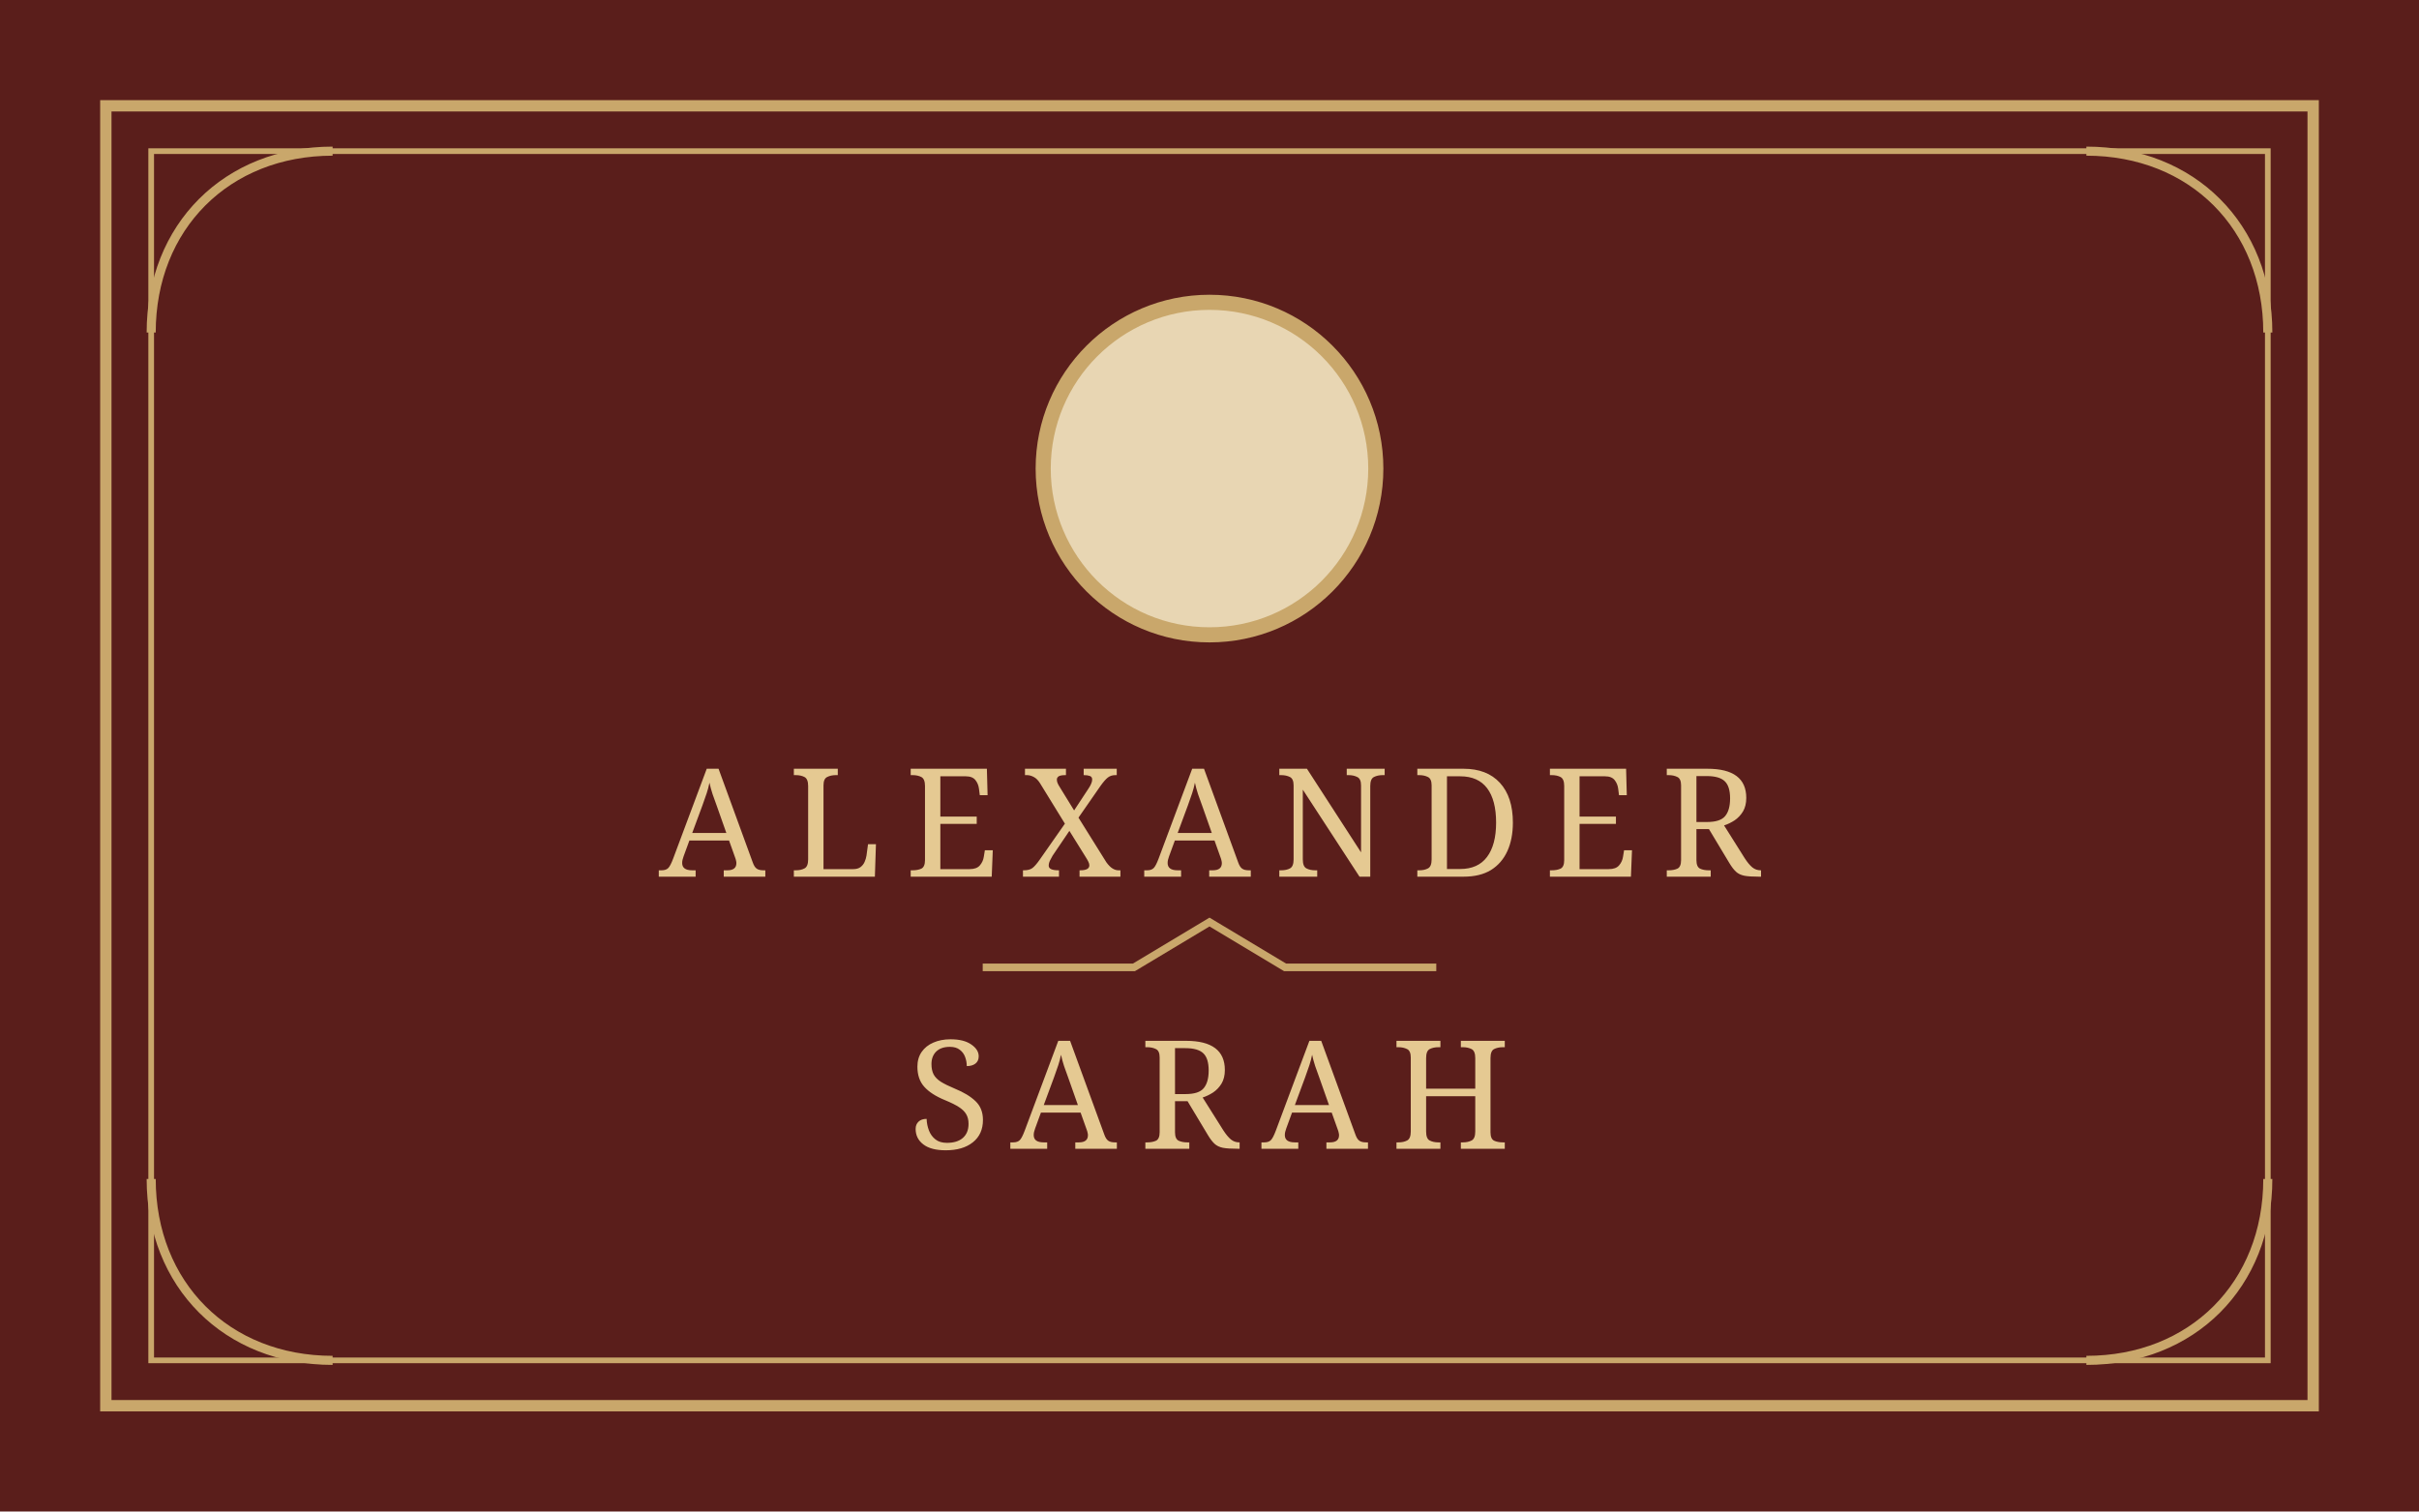
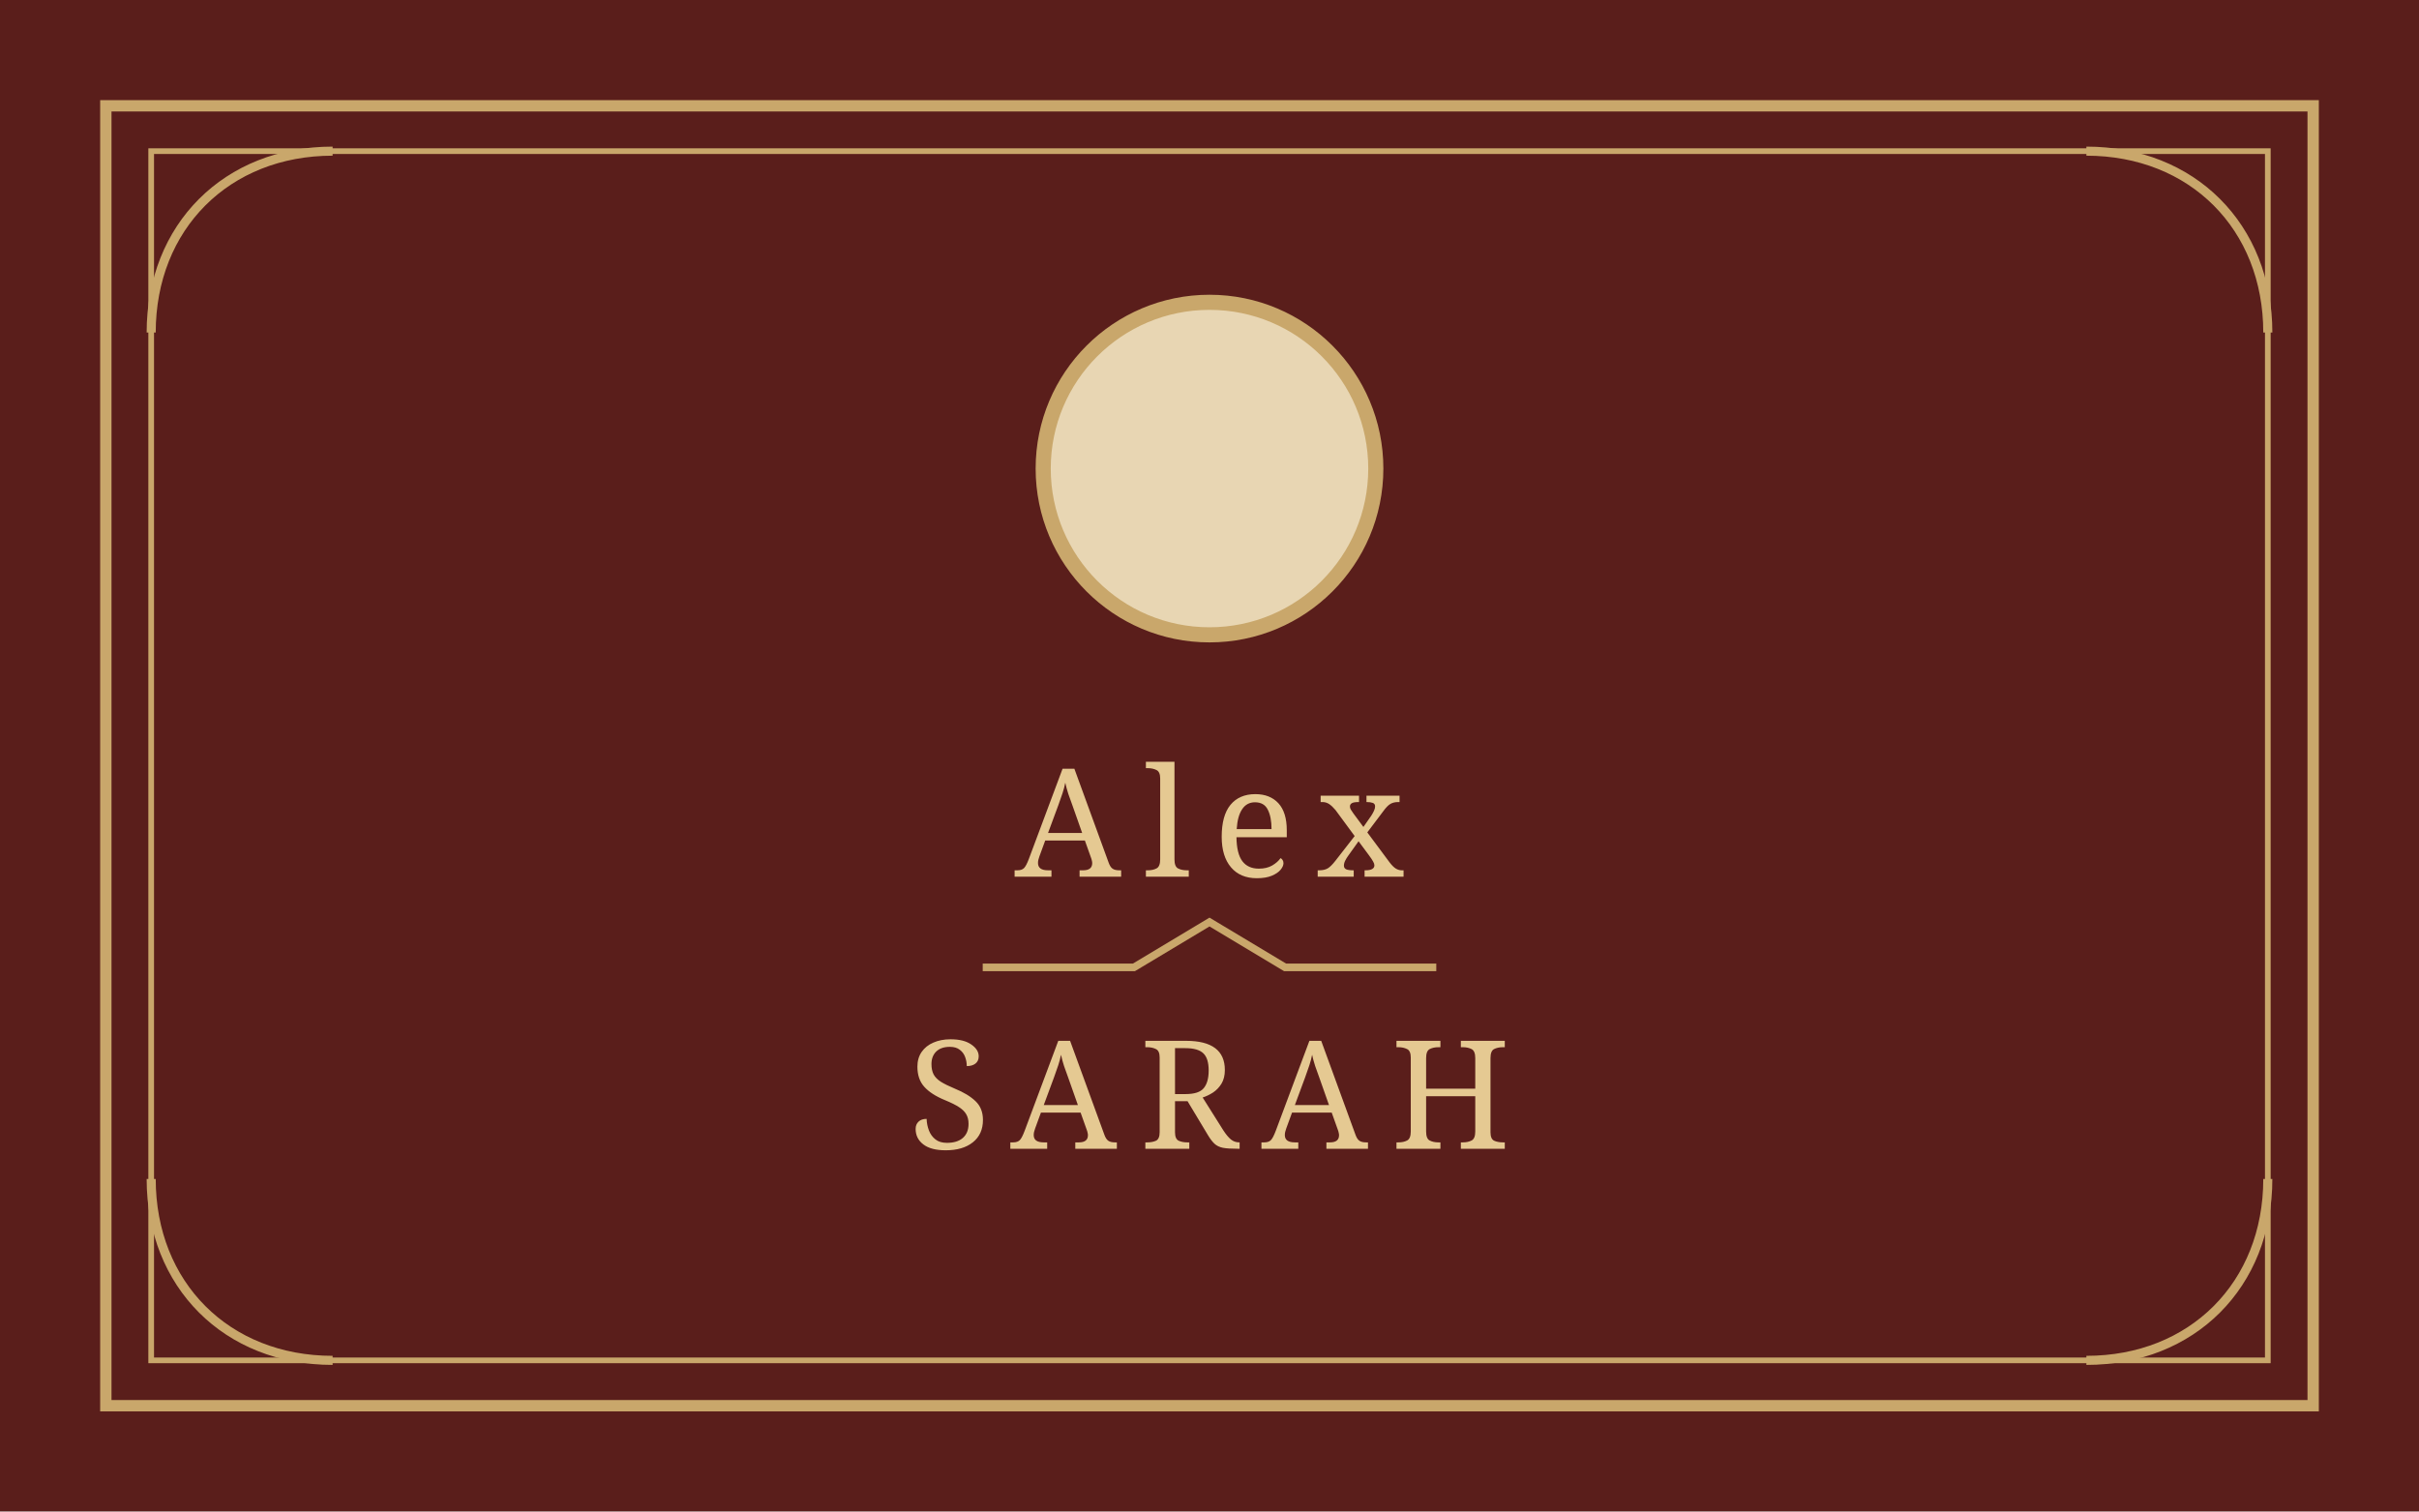
<svg xmlns="http://www.w3.org/2000/svg" viewBox="0 0 320 200">
  <rect width="320" height="200" fill="#5a1e1b" />
  <rect x="14" y="14" width="292" height="172" fill="none" stroke="#c9a76b" stroke-width="1.5" />
  <rect x="20" y="20" width="280" height="160" fill="none" stroke="#c9a76b" stroke-width=".75" />
  <g fill="none" stroke="#c9a76b" stroke-width="1.2">
    <path d="M20 44 C20 30 30 20 44 20" />
    <path d="M300 44 C300 30 290 20 276 20" />
    <path d="M20 156 C20 170 30 180 44 180" />
    <path d="M300 156 C300 170 290 180 276 180" />
  </g>
  <circle cx="160" cy="62" r="22" fill="#e8d6b3" stroke="#c9a76b" stroke-width="2" />
-   <text x="160" y="116" text-anchor="middle" font-family="Georgia, serif" font-size="20" letter-spacing="3" fill="#e5c992">ALEXANDER</text>
+   <text x="160" y="116" text-anchor="middle" font-family="Georgia, serif" font-size="20" letter-spacing="3" fill="#e5c992">Alex</text>
  <path d="M130 128 H150 L160 122 L170 128 H190" fill="none" stroke="#c9a76b" />
  <text x="160" y="152" text-anchor="middle" font-family="Georgia, serif" font-size="20" letter-spacing="3" fill="#e5c992">SARAH</text>
</svg>
